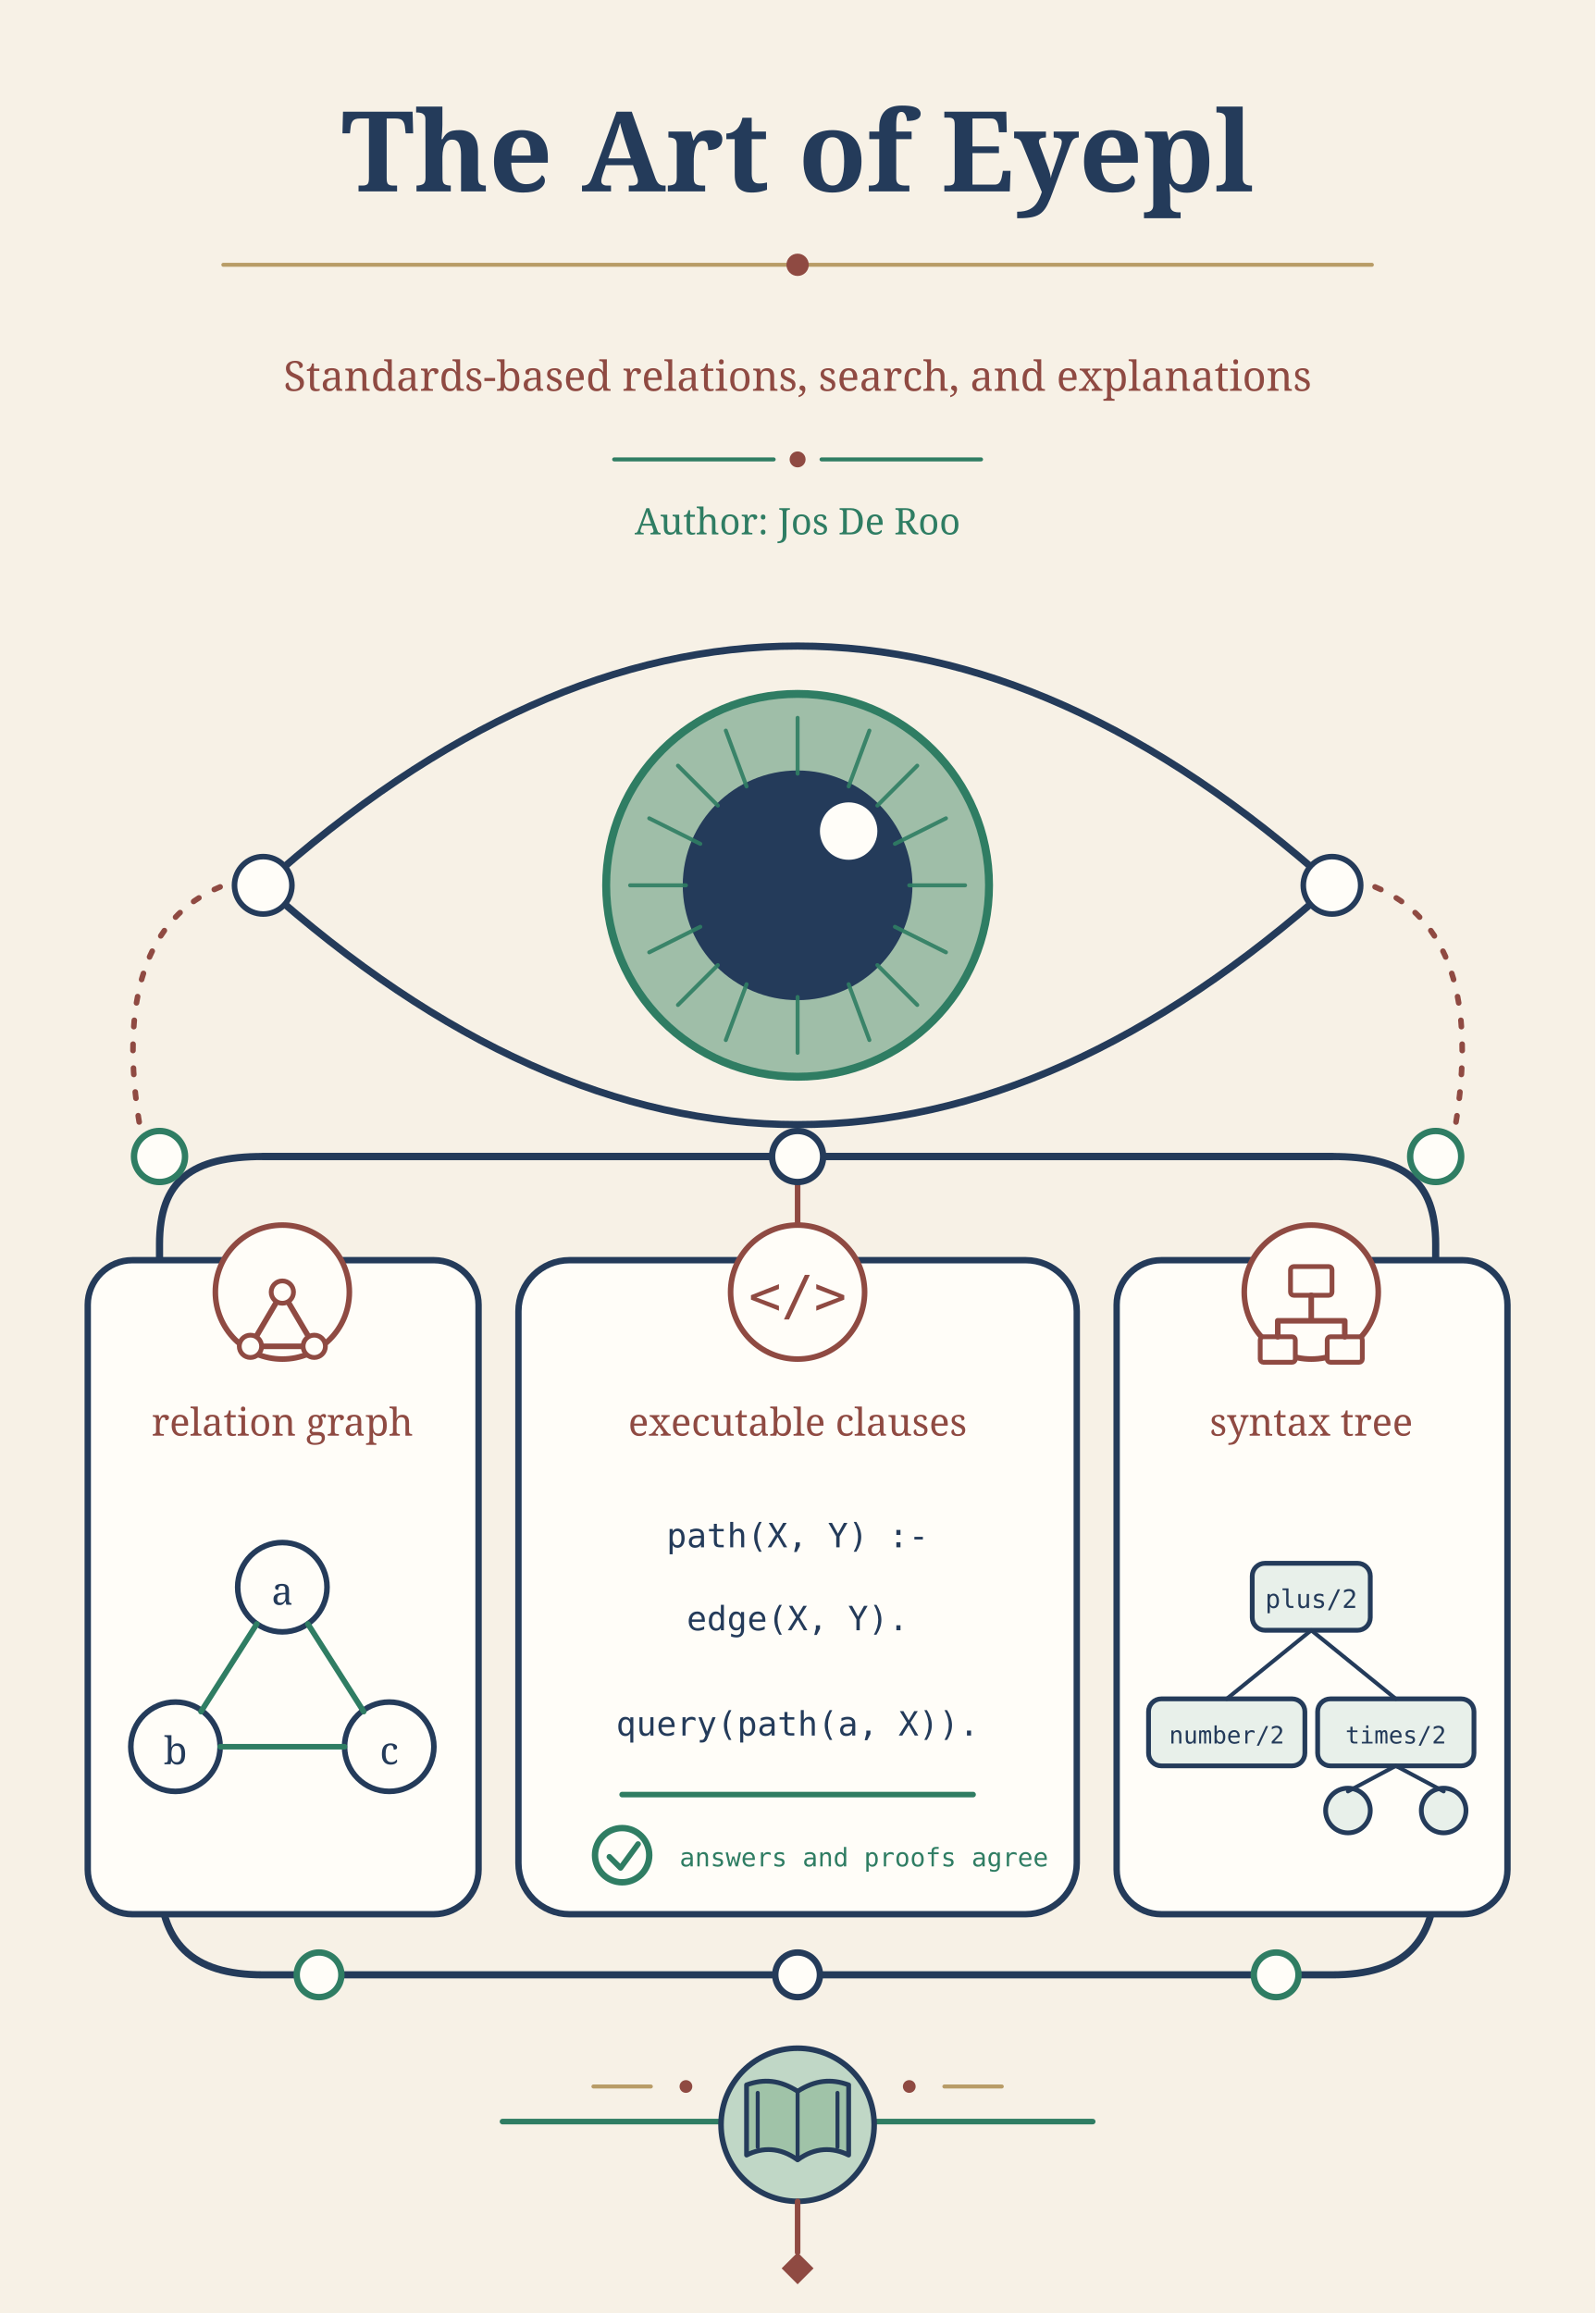
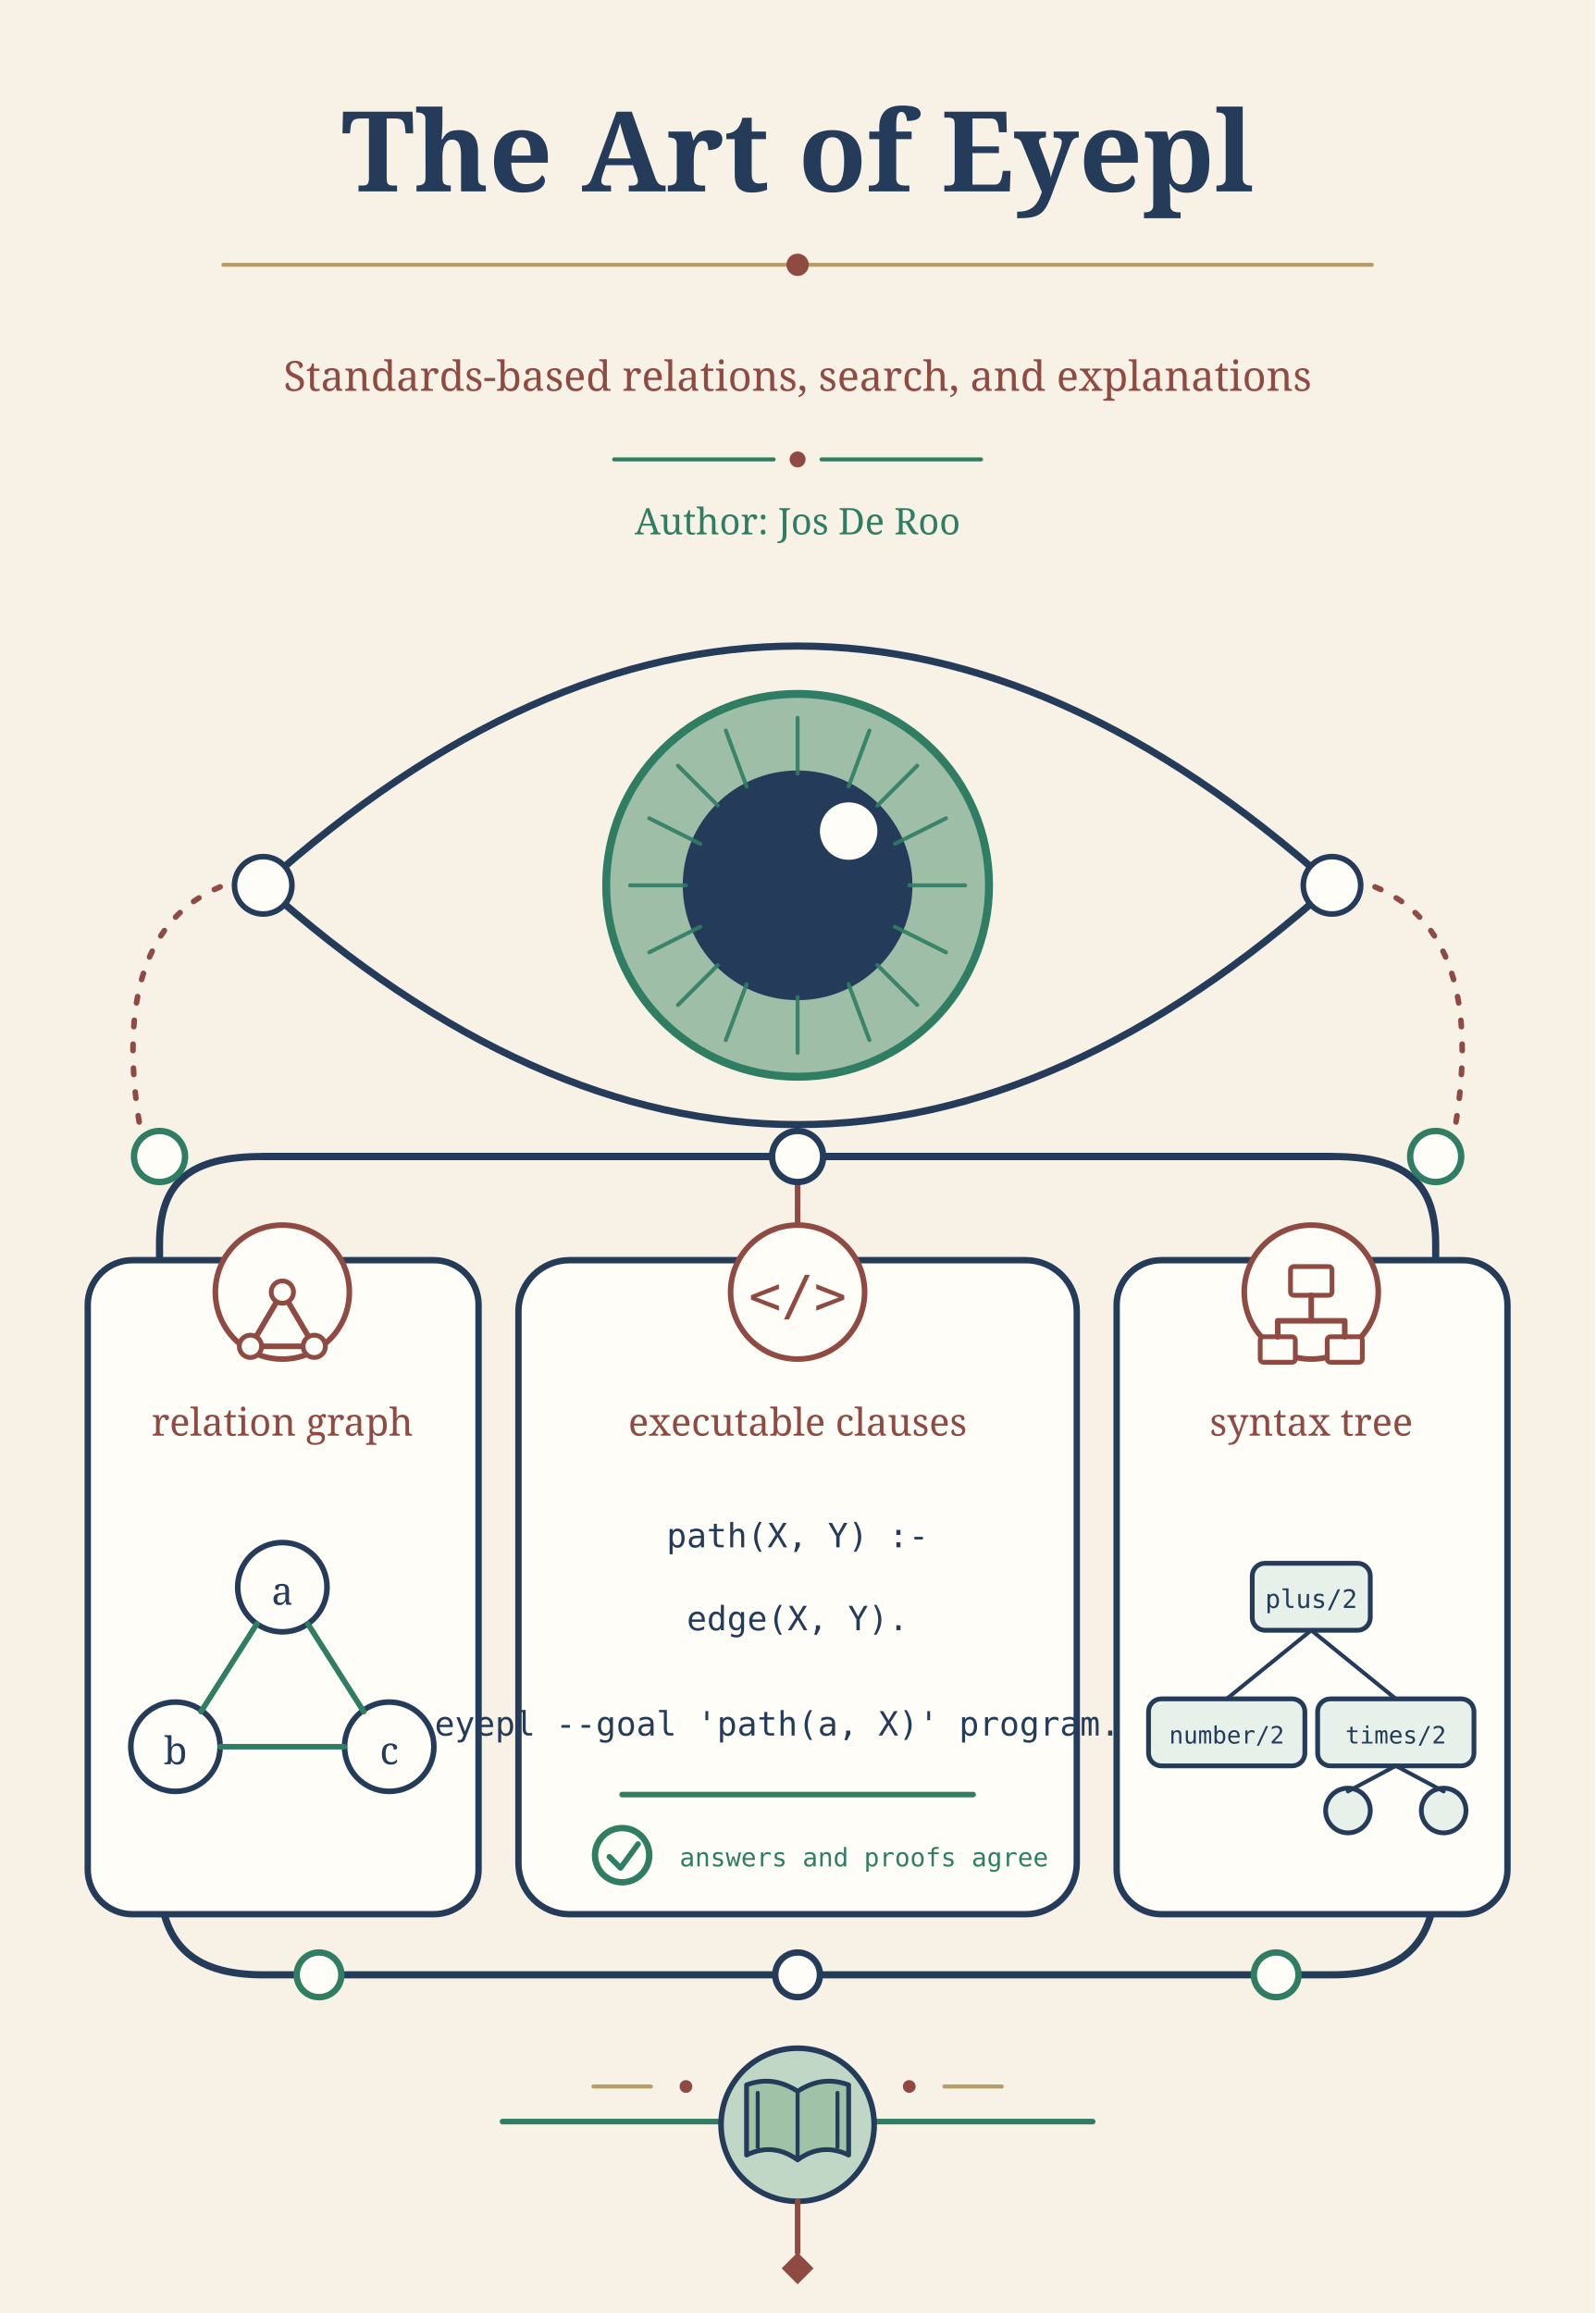
<svg xmlns="http://www.w3.org/2000/svg" width="1000" height="1450" viewBox="0 0 1000 1450" role="img" aria-labelledby="title desc">
  <defs>
    <style>
      .bg { fill:#f7f1e6; }
      .navy { stroke:#243b5a; fill:none; }
      .green { stroke:#2f7d63; fill:none; }
      .wine { stroke:#8f4a42; fill:none; }
      .gold { stroke:#b89c67; fill:none; }
      .panel { fill:#fffdf8; stroke:#243b5a; stroke-width:4; }
      .soft { fill:#e8f0ea; stroke:#243b5a; stroke-width:3; }
      .node { fill:#fffdf8; stroke:#243b5a; stroke-width:3.5; }
      .title { fill:#243b5a; font:bold 70px Georgia, serif; }
      .subtitle { fill:#8f4a42; font: 26px Georgia, serif; }
      .author { fill:#2f7d63; font: 23px Georgia, serif; }
      .panel-title { fill:#8f4a42; font: 24px Georgia, serif; }
      .code { fill:#243b5a; font: 21px ui-monospace, SFMono-Regular, Menlo, Consolas, monospace; }
      .small { fill:#2f7d63; font: 14px ui-monospace, SFMono-Regular, Menlo, Consolas, monospace; }
      .label { fill:#243b5a; font: 24px Georgia, serif; }
      .sym { fill:#8f4a42; font: 34px ui-monospace, monospace; }
      .bookline { stroke-width:4; stroke-linecap:round; stroke-linejoin:round; }
      .thin { stroke-width:2.5; stroke-linecap:round; stroke-linejoin:round; }
      .mid { stroke-width:3.5; stroke-linecap:round; stroke-linejoin:round; }
      .thick { stroke-width:4.5; stroke-linecap:round; stroke-linejoin:round; }
      .dot { fill:#8f4a42; }
      .dotg { fill:#2f7d63; }
      .dotb { fill:#243b5a; }
    </style>
  </defs>
  <rect width="1000" height="1450" class="bg" />
  <text x="500" y="120" text-anchor="middle" class="title">The Art of Eyepl</text>
  <line x1="140" y1="166" x2="860" y2="166" class="gold thin" />
  <circle cx="500" cy="166" r="7" class="dot" />
  <text x="500" y="245" text-anchor="middle" class="subtitle">Standards-based relations, search, and explanations</text>
  <line x1="385" y1="288" x2="485" y2="288" class="green thin" />
  <circle cx="500" cy="288" r="5" class="dot" />
  <line x1="515" y1="288" x2="615" y2="288" class="green thin" />
  <text x="500" y="335" text-anchor="middle" class="author">Author: Jos De Roo</text>
  <path d="M165 555 Q500 255 835 555 Q500 855 165 555 Z" class="navy thick" />
  <ellipse cx="500" cy="555" rx="120" ry="120" fill="#9fbea8" stroke="#2f7d63" stroke-width="5" />
  <circle cx="500" cy="555" r="72" fill="#243b5a" />
  <circle cx="532" cy="521" r="18" fill="#fffdf8" />
  <g class="green thin" opacity="0.9">
    <path d="M500 450V485" />
    <path d="M500 625V660" />
    <path d="M395 555H430" />
    <path d="M570 555H605" />
    <path d="M425 480L450 505" />
    <path d="M575 480L550 505" />
    <path d="M425 630L450 605" />
    <path d="M575 630L550 605" />
    <path d="M455 458L468 493" />
    <path d="M545 458L532 493" />
    <path d="M455 652L468 617" />
    <path d="M545 652L532 617" />
    <path d="M407 513L439 529" />
    <path d="M593 513L561 529" />
    <path d="M407 597L439 581" />
    <path d="M593 597L561 581" />
  </g>
  <circle cx="165" cy="555" r="18" class="node" />
  <circle cx="835" cy="555" r="18" class="node" />
  <path d="M100 780 C100 740, 120 725, 165 725 H835 C880 725, 900 740, 900 780 V1175 C900 1218, 880 1238, 835 1238 H165 C120 1238, 100 1218, 100 1175 Z" class="navy thick" />
  <line x1="165" y1="725" x2="835" y2="725" class="navy thick" />
  <path d="M138 556 C92 575, 74 626, 88 708" class="wine mid" stroke-dasharray="4 11" />
  <path d="M862 556 C908 575, 926 626, 912 708" class="wine mid" stroke-dasharray="4 11" />
  <line x1="500" y1="742" x2="500" y2="768" class="wine mid" />
  <circle cx="100" cy="725" r="16" fill="#fffdf8" stroke="#2f7d63" stroke-width="4" />
  <circle cx="900" cy="725" r="16" fill="#fffdf8" stroke="#2f7d63" stroke-width="4" />
  <circle cx="500" cy="725" r="16" fill="#fffdf8" stroke="#243b5a" stroke-width="4" />
  <rect x="55" y="790" width="245" height="410" rx="28" class="panel" />
  <circle cx="177" cy="810" r="42" fill="#fffdf8" stroke="#8f4a42" stroke-width="3.5" />
  <path d="M157 844L177 810L197 844Z M157 844H197" class="wine mid" />
  <circle cx="177" cy="810" r="7" fill="#fffdf8" stroke="#8f4a42" stroke-width="3" />
  <circle cx="157" cy="844" r="7" fill="#fffdf8" stroke="#8f4a42" stroke-width="3" />
  <circle cx="197" cy="844" r="7" fill="#fffdf8" stroke="#8f4a42" stroke-width="3" />
  <text x="177" y="900" text-anchor="middle" class="panel-title">relation graph</text>
  <circle cx="177" cy="995" r="28" class="node" />
  <circle cx="110" cy="1095" r="28" class="node" />
  <circle cx="244" cy="1095" r="28" class="node" />
  <text x="177" y="1006" text-anchor="middle" class="label">a</text>
  <text x="110" y="1106" text-anchor="middle" class="label">b</text>
  <text x="244" y="1106" text-anchor="middle" class="label">c</text>
  <path d="M161 1018L126 1073M193 1018L228 1073M138 1095H216" class="green mid" />
  <rect x="325" y="790" width="350" height="410" rx="32" class="panel" />
  <circle cx="500" cy="810" r="42" fill="#fffdf8" stroke="#8f4a42" stroke-width="3.5" />
  <text x="500" y="824" text-anchor="middle" class="sym">&lt;/&gt;</text>
  <text x="500" y="900" text-anchor="middle" class="panel-title">executable clauses</text>
  <text x="500" y="970" text-anchor="middle" class="code">path(X, Y) :-</text>
  <text x="500" y="1022" text-anchor="middle" class="code">edge(X, Y).</text>
-   <text x="500" y="1088" text-anchor="middle" class="code">query(path(a, X)).</text>
+   <text x="500" y="1088" text-anchor="middle" class="code">eyepl --goal 'path(a, X)' program.pl</text>
  <line x1="390" y1="1125" x2="610" y2="1125" class="green mid" />
  <circle cx="390" cy="1163" r="17" fill="#fffdf8" stroke="#2f7d63" stroke-width="4" />
  <path d="M382 1164L389 1171L400 1156" class="green mid" />
  <text x="426" y="1170" class="small" style="font-size:16px">answers and proofs agree</text>
  <rect x="700" y="790" width="245" height="410" rx="28" class="panel" />
  <circle cx="822" cy="810" r="42" fill="#fffdf8" stroke="#8f4a42" stroke-width="3.5" />
  <rect x="809" y="794" width="26" height="18" rx="2" fill="#fffdf8" stroke="#8f4a42" stroke-width="3" />
  <rect x="790" y="838" width="22" height="16" rx="2" fill="#fffdf8" stroke="#8f4a42" stroke-width="3" />
  <rect x="832" y="838" width="22" height="16" rx="2" fill="#fffdf8" stroke="#8f4a42" stroke-width="3" />
  <path d="M822 812V828M801 828H843M801 828V838M843 828V838" class="wine mid" />
  <text x="822" y="900" text-anchor="middle" class="panel-title">syntax tree</text>
  <rect x="785" y="980" width="74" height="42" rx="8" class="soft" />
  <text x="822" y="1008" text-anchor="middle" class="code" style="font-size:16px">plus/2</text>
  <rect x="720" y="1065" width="98" height="42" rx="8" class="soft" />
  <rect x="826" y="1065" width="98" height="42" rx="8" class="soft" />
  <text x="769" y="1093" text-anchor="middle" class="code" style="font-size:15px">number/2</text>
  <text x="875" y="1093" text-anchor="middle" class="code" style="font-size:15px">times/2</text>
  <path d="M822 1022L769 1065M822 1022L875 1065" class="navy thin" />
  <circle cx="845" cy="1135" r="14" class="soft" />
  <circle cx="905" cy="1135" r="14" class="soft" />
  <path d="M875 1107L845 1123M875 1107L905 1123" class="navy thin" />
  <circle cx="200" cy="1238" r="14" fill="#fffdf8" stroke="#2f7d63" stroke-width="4" />
  <circle cx="800" cy="1238" r="14" fill="#fffdf8" stroke="#2f7d63" stroke-width="4" />
  <circle cx="500" cy="1238" r="14" fill="#fffdf8" stroke="#243b5a" stroke-width="4" />
  <line x1="315" y1="1330" x2="685" y2="1330" class="green mid" />
  <line x1="372" y1="1308" x2="408" y2="1308" class="gold thin" />
  <line x1="592" y1="1308" x2="628" y2="1308" class="gold thin" />
  <circle cx="430" cy="1308" r="4" class="dot" />
  <circle cx="570" cy="1308" r="4" class="dot" />
  <circle cx="500" cy="1332" r="48" fill="#c0d7c6" stroke="#243b5a" stroke-width="3.5" />
  <path d="M468 1307V1351C478 1346 489 1346 500 1354C511 1346 522 1346 532 1351V1307C521 1303 511 1304 500 1311C489 1304 479 1303 468 1307Z" fill="#a0c3a8" stroke="#243b5a" stroke-width="3" stroke-linejoin="round" />
  <path d="M500 1311V1354" class="navy thin" />
  <path d="M475 1312V1346M525 1312V1346" class="navy thin" />
  <line x1="500" y1="1380" x2="500" y2="1412" class="wine mid" />
  <path d="M500 1412l10 10l-10 10l-10-10z" fill="#8f4a42" />
</svg>
